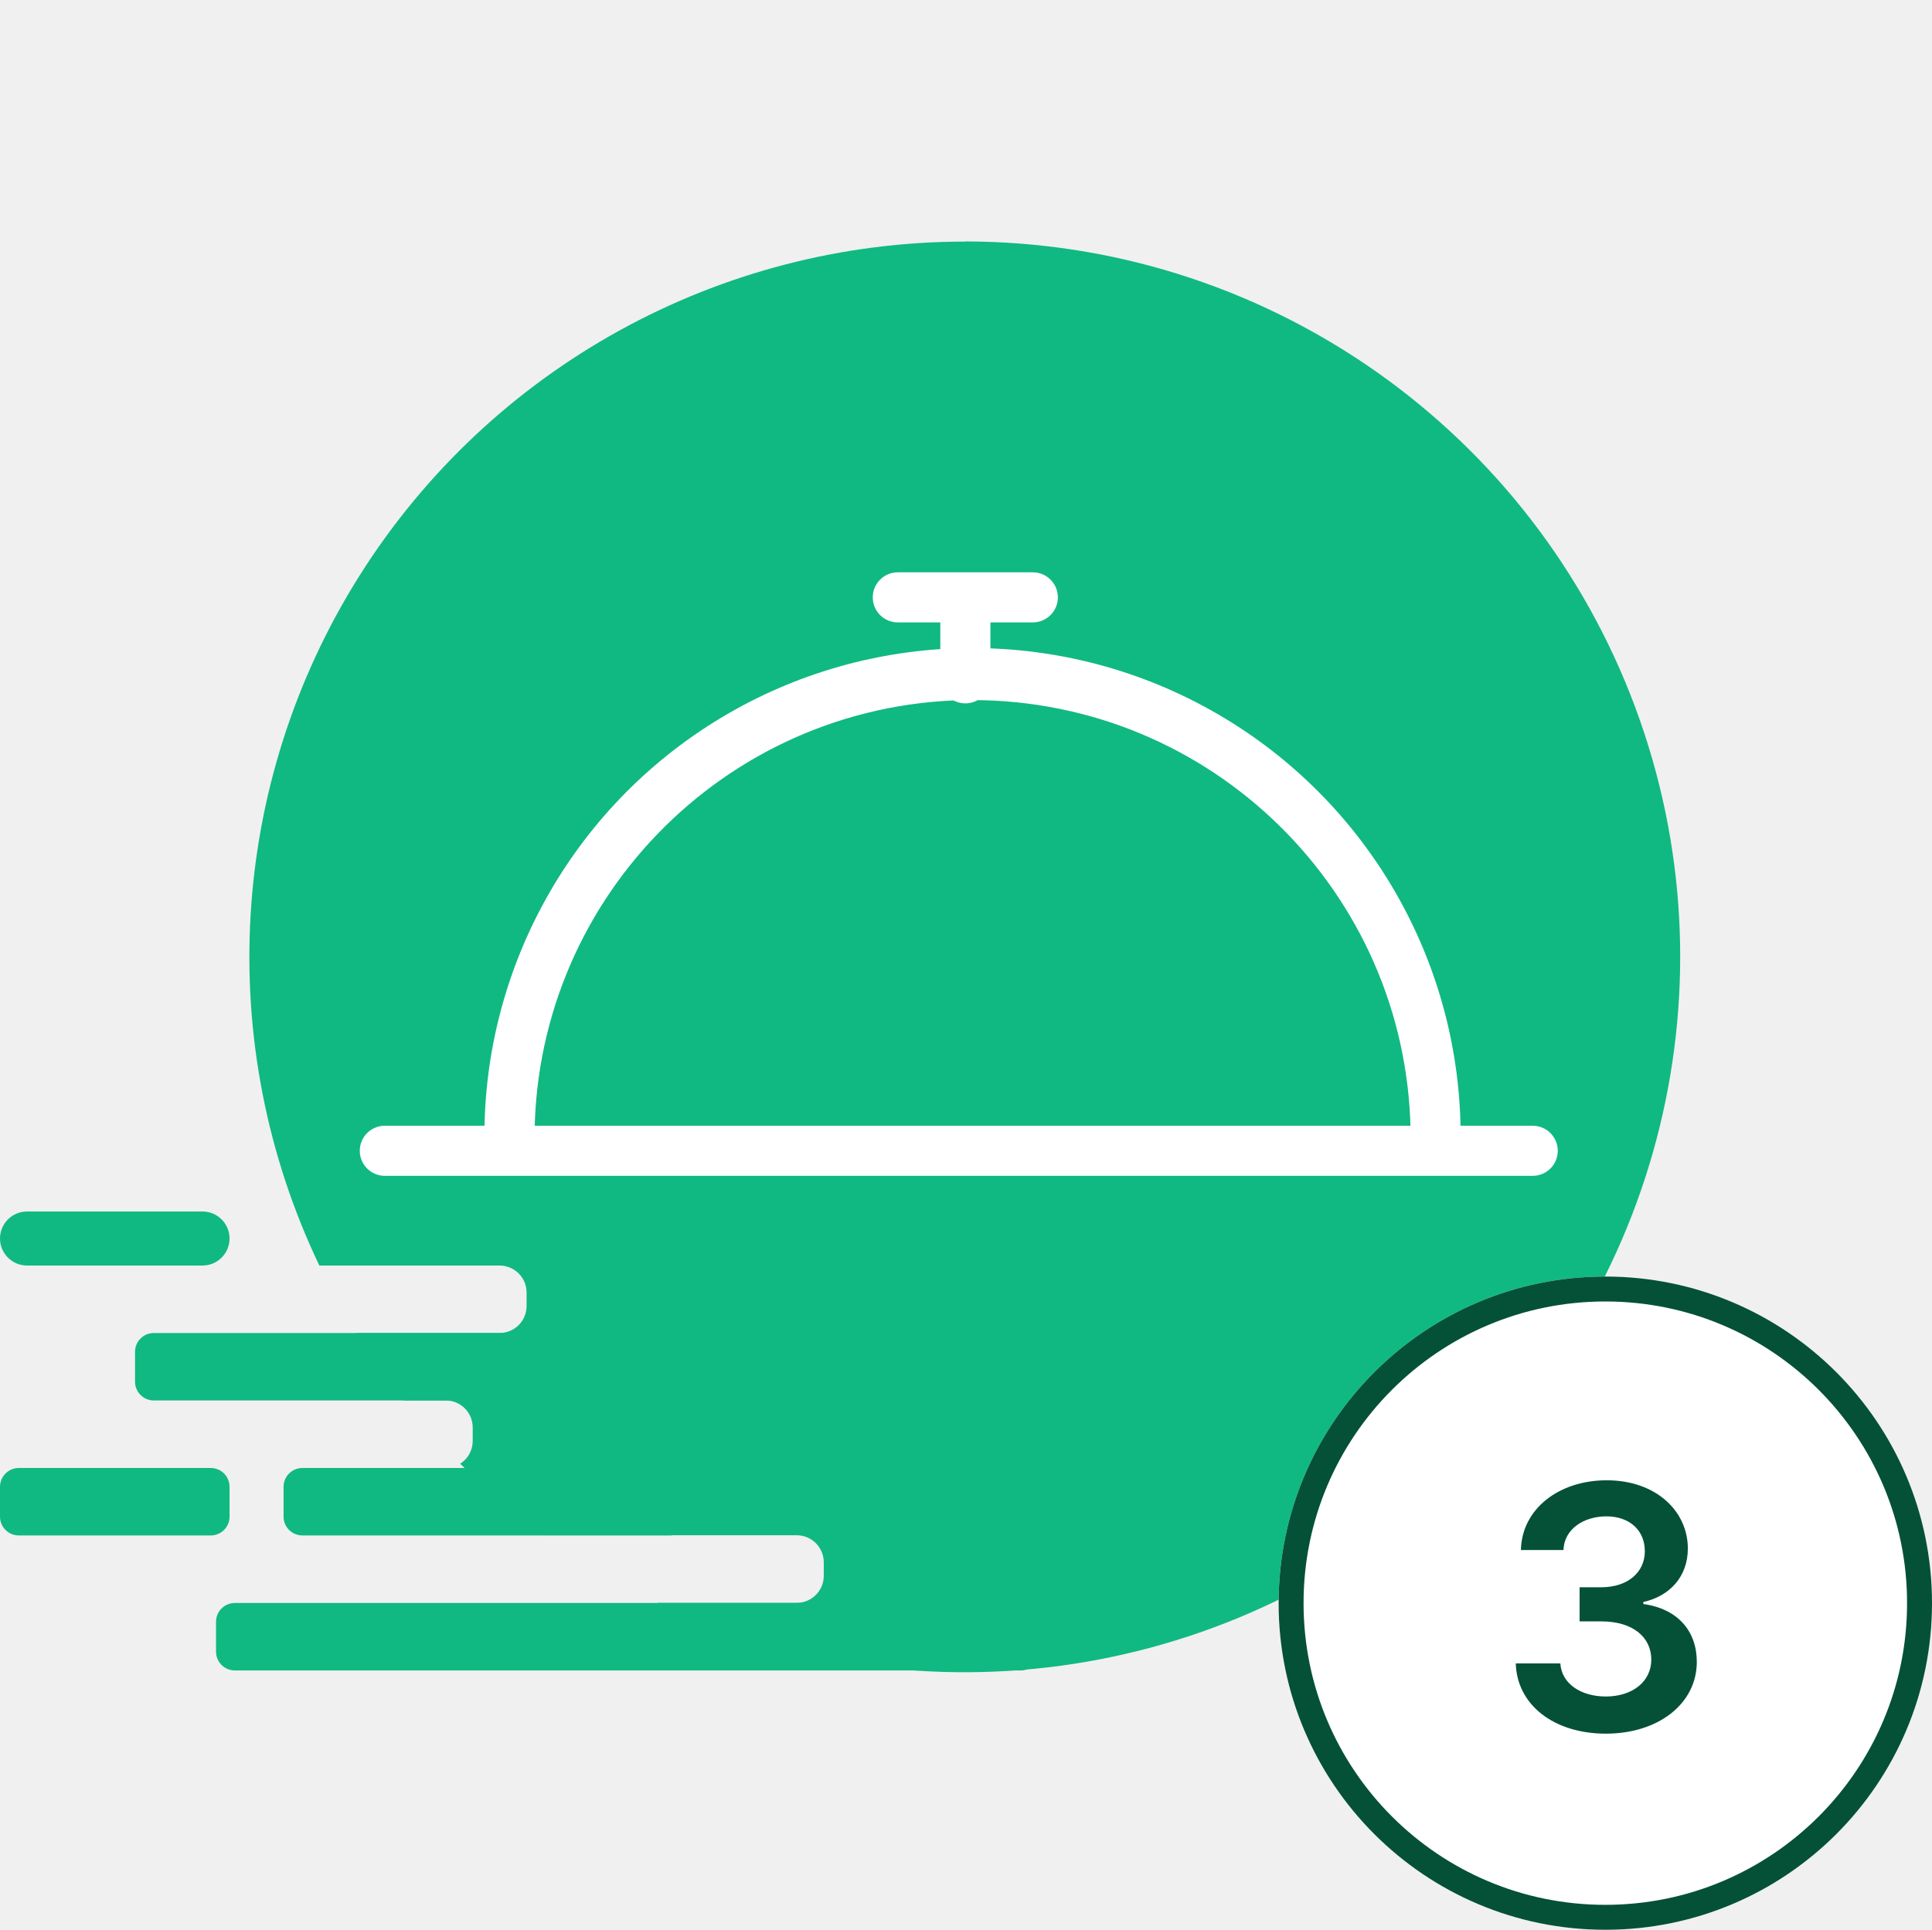
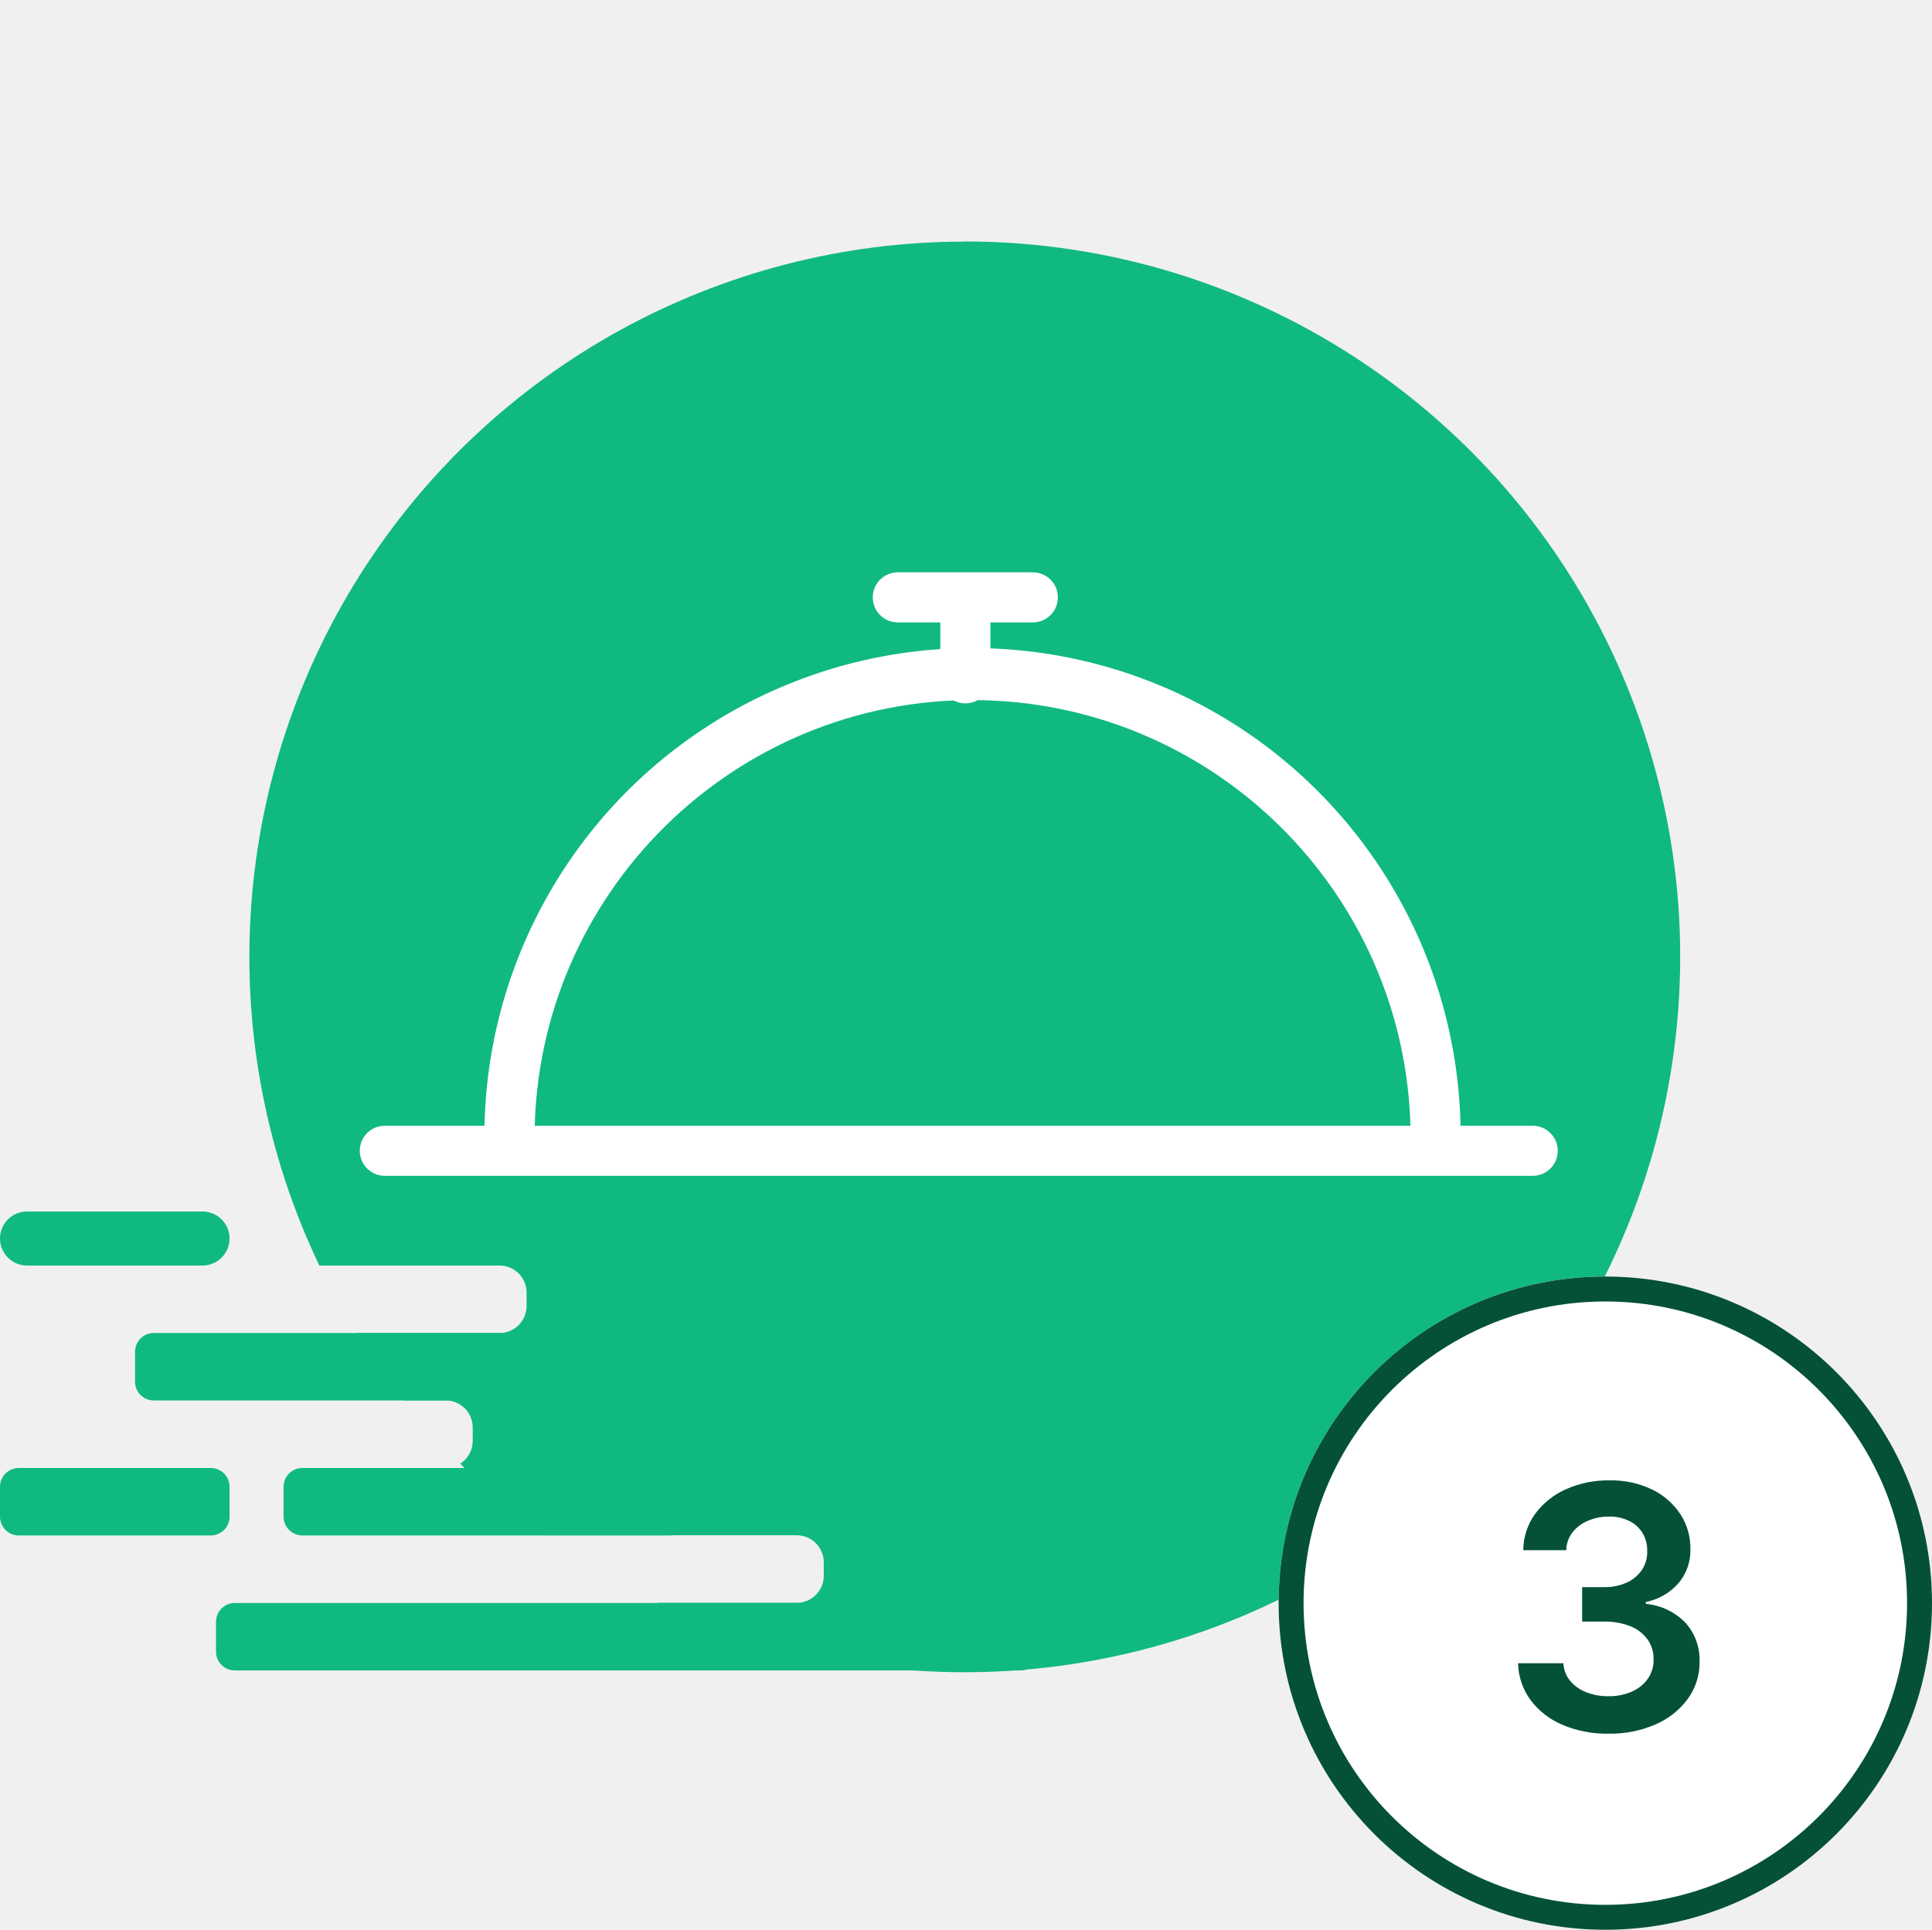
<svg xmlns="http://www.w3.org/2000/svg" width="387.356" height="387" viewBox="0 0 387.356 387">
-   <g id="Group_456" data-name="Group 456" transform="translate(0 -0.356)">
-     <rect id="Rectangle_377" data-name="Rectangle 377" width="387" height="387" transform="translate(0.356 0.356)" fill="none" />
-     <g id="delivery" transform="translate(0 48.778)">
-       <g id="Group_371" data-name="Group 371" transform="translate(0 0)">
-         <rect id="Rectangle_361" data-name="Rectangle 361" width="165.114" height="13.529" rx="3.77" transform="translate(43.312 273.043)" fill="#10b981" />
-         <rect id="Rectangle_362" data-name="Rectangle 362" width="94.745" height="13.529" rx="3.77" transform="translate(27.072 218.9)" fill="#10b981" />
-         <rect id="Rectangle_363" data-name="Rectangle 363" width="81.201" height="13.529" rx="3.77" transform="translate(56.855 245.971)" fill="#10b981" />
-         <rect id="Rectangle_364" data-name="Rectangle 364" width="46.024" height="13.529" rx="3.77" transform="translate(0 245.971)" fill="#10b981" />
-         <path id="Path_269" data-name="Path 269" d="M179.144,20.509A143.465,143.465,0,0,0,49.681,225.851H85.806a5.409,5.409,0,0,1,5.423,5.409v2.712a5.409,5.409,0,0,1-5.423,5.409H57.113a145.772,145.772,0,0,0,9.5,13.529h8.407a5.409,5.409,0,0,1,5.409,5.423v2.7a5.409,5.409,0,0,1-2.511,4.562,142.809,142.809,0,0,0,16.857,14.347h50.615a5.423,5.423,0,0,1,5.423,5.423v2.711a5.423,5.423,0,0,1-5.423,5.423H117.425A143.465,143.465,0,1,0,179.115,20.48Z" transform="translate(14.348 -20.48)" fill="#10b981" />
-         <path id="Path_270" data-name="Path 270" d="M6.223,156.08H41.4a5.409,5.409,0,0,1,5.423,5.409h0a5.423,5.423,0,0,1-5.423,5.423H6.223A5.423,5.423,0,0,1,.8,161.489h0a5.409,5.409,0,0,1,5.423-5.409Z" transform="translate(-0.8 38.459)" fill="#10b981" />
-         <path id="Path_376" data-name="Path 376" d="M6.223,156.08H41.4a5.409,5.409,0,0,1,5.423,5.409h0a5.423,5.423,0,0,1-5.423,5.423H6.223A5.423,5.423,0,0,1,.8,161.489h0a5.409,5.409,0,0,1,5.423-5.409Z" transform="translate(340.056 38.459)" fill="none" />
+   <defs>
+     <style>.a{fill:none;}.b{fill:#10b981;}.c,.d{fill:#fff;}.d{stroke:#045138;stroke-width:5px;}.e{fill:#045138;}.f{stroke:none;}</style>
+   </defs>
+   <g transform="translate(0 -0.356)">
+     <rect class="a" width="387" height="387" transform="translate(0.356 0.356)" />
+     <g transform="translate(0 48.778)">
+       <g transform="translate(0 0)">
+         <rect class="b" width="165.114" height="13.529" rx="3.77" transform="translate(43.312 273.043)" />
+         <rect class="b" width="94.745" height="13.529" rx="3.77" transform="translate(27.072 218.9)" />
+         <rect class="b" width="81.201" height="13.529" rx="3.77" transform="translate(56.855 245.971)" />
+         <rect class="b" width="46.024" height="13.529" rx="3.77" transform="translate(0 245.971)" />
+         <path class="b" d="M179.144,20.509A143.465,143.465,0,0,0,49.681,225.851H85.806a5.409,5.409,0,0,1,5.423,5.409v2.712a5.409,5.409,0,0,1-5.423,5.409H57.113a145.772,145.772,0,0,0,9.5,13.529h8.407a5.409,5.409,0,0,1,5.409,5.423v2.7a5.409,5.409,0,0,1-2.511,4.562,142.809,142.809,0,0,0,16.857,14.347h50.615a5.423,5.423,0,0,1,5.423,5.423v2.711a5.423,5.423,0,0,1-5.423,5.423H117.425A143.465,143.465,0,1,0,179.115,20.48Z" transform="translate(14.348 -20.48)" />
+         <path class="b" d="M6.223,156.08H41.4a5.409,5.409,0,0,1,5.423,5.409h0a5.423,5.423,0,0,1-5.423,5.423H6.223A5.423,5.423,0,0,1,.8,161.489h0a5.409,5.409,0,0,1,5.423-5.409Z" transform="translate(-0.8 38.459)" />
+         <path class="a" d="M6.223,156.08H41.4a5.409,5.409,0,0,1,5.423,5.409h0a5.423,5.423,0,0,1-5.423,5.423H6.223A5.423,5.423,0,0,1,.8,161.489h0a5.409,5.409,0,0,1,5.423-5.409Z" transform="translate(340.056 38.459)" />
      </g>
-       <g id="Group_372" data-name="Group 372" transform="translate(72.134 66.353)">
-         <path id="Path_271" data-name="Path 271" d="M286.249,154.133H56.1a5.021,5.021,0,0,1,0-10.043H286.249a5.021,5.021,0,1,1,0,10.043Z" transform="translate(-51.08 -33.105)" fill="#fff" />
-         <path id="Path_272" data-name="Path 272" d="M137.231,92.191a5.021,5.021,0,0,1-5.021-5.021V73.641a5.021,5.021,0,0,1,10.043,0V87.17A5.021,5.021,0,0,1,137.231,92.191Z" transform="translate(-15.817 -65.909)" fill="#fff" />
-         <path id="Path_273" data-name="Path 273" d="M154.863,76.773H127.791a5.021,5.021,0,0,1,0-10.043h27.072a5.021,5.021,0,1,1,0,10.043Z" transform="translate(-19.92 -66.73)" fill="#fff" />
-         <path id="Path_274" data-name="Path 274" d="M259.209,182.066h-.086a5.007,5.007,0,0,1-4.935-5.107v-3a87.93,87.93,0,0,0-87.8-86.323h-1.521a87.916,87.916,0,0,0-86.309,89.307,5.022,5.022,0,1,1-10.043.172,97.865,97.865,0,1,1,195.7-3.343c0,1.119,0,2.238,0,3.343a5.007,5.007,0,0,1-5.007,4.95Z" transform="translate(-43.508 -62.014)" fill="#fff" />
+       <g transform="translate(72.134 66.353)">
+         <path class="c" d="M286.249,154.133H56.1a5.021,5.021,0,0,1,0-10.043H286.249a5.021,5.021,0,1,1,0,10.043Z" transform="translate(-51.08 -33.105)" />
+         <path class="c" d="M137.231,92.191a5.021,5.021,0,0,1-5.021-5.021V73.641a5.021,5.021,0,0,1,10.043,0V87.17A5.021,5.021,0,0,1,137.231,92.191Z" transform="translate(-15.817 -65.909)" />
+         <path class="c" d="M154.863,76.773H127.791a5.021,5.021,0,0,1,0-10.043h27.072a5.021,5.021,0,1,1,0,10.043Z" transform="translate(-19.92 -66.73)" />
+         <path class="c" d="M259.209,182.066h-.086a5.007,5.007,0,0,1-4.935-5.107v-3a87.93,87.93,0,0,0-87.8-86.323h-1.521a87.916,87.916,0,0,0-86.309,89.307,5.022,5.022,0,1,1-10.043.172,97.865,97.865,0,1,1,195.7-3.343c0,1.119,0,2.238,0,3.343a5.007,5.007,0,0,1-5.007,4.95Z" transform="translate(-43.508 -62.014)" />
      </g>
    </g>
-     <g id="Group_461" data-name="Group 461" transform="translate(256.675 256.356)">
-       <g id="Ellipse_144" data-name="Ellipse 144" transform="translate(-0.318)" fill="#fff" stroke="#045138" stroke-width="5">
-         <circle cx="65.5" cy="65.5" r="65.5" stroke="none" />
-         <circle cx="65.5" cy="65.5" r="63" fill="none" />
+     <g transform="translate(256.675 256.356)">
+       <g class="d" transform="translate(-0.318)">
+         <circle class="f" cx="65.5" cy="65.5" r="65.5" />
+         <circle class="a" cx="65.5" cy="65.5" r="63" />
      </g>
-       <text id="_3" data-name="3" transform="translate(43.682 91)" fill="#045138" font-size="68" font-family="Inter-SemiBold, Inter" font-weight="600">
-         <tspan x="0" y="0">3</tspan>
-       </text>
+       <path class="e" d="M22.143.676a22.709,22.709,0,0,1-9.261-1.787A15.49,15.49,0,0,1,6.5-6.085,12.894,12.894,0,0,1,4.009-13.45h9.08a5.956,5.956,0,0,0,1.328,3.489,7.9,7.9,0,0,0,3.212,2.306,11.75,11.75,0,0,0,4.491.821,11.3,11.3,0,0,0,4.709-.93,7.652,7.652,0,0,0,3.212-2.6A6.427,6.427,0,0,0,31.175-14.2a6.67,6.67,0,0,0-1.159-3.96,7.763,7.763,0,0,0-3.417-2.68,13.5,13.5,0,0,0-5.373-.966H16.855v-6.906h4.371a10.744,10.744,0,0,0,4.528-.893,7.28,7.28,0,0,0,3.055-2.523,6.415,6.415,0,0,0,1.087-3.779,6.712,6.712,0,0,0-.93-3.658,6.481,6.481,0,0,0-2.68-2.427,8.886,8.886,0,0,0-4.045-.869,10.631,10.631,0,0,0-4.2.821,7.691,7.691,0,0,0-3.115,2.33,5.992,5.992,0,0,0-1.256,3.586H5.047a12.556,12.556,0,0,1,2.4-7.3,15.47,15.47,0,0,1,6.17-4.926,20.531,20.531,0,0,1,8.669-1.775A18.875,18.875,0,0,1,30.9-48.283a14.116,14.116,0,0,1,5.663,4.962,12.458,12.458,0,0,1,2,6.882,10.152,10.152,0,0,1-2.451,7,11.626,11.626,0,0,1-6.484,3.695v.386a12.618,12.618,0,0,1,8,3.852A11.144,11.144,0,0,1,40.4-13.74a12.4,12.4,0,0,1-2.354,7.425,15.749,15.749,0,0,1-6.472,5.131A22.688,22.688,0,0,1,22.143.676Z" transform="translate(43.682 91)" />
    </g>
  </g>
</svg>
